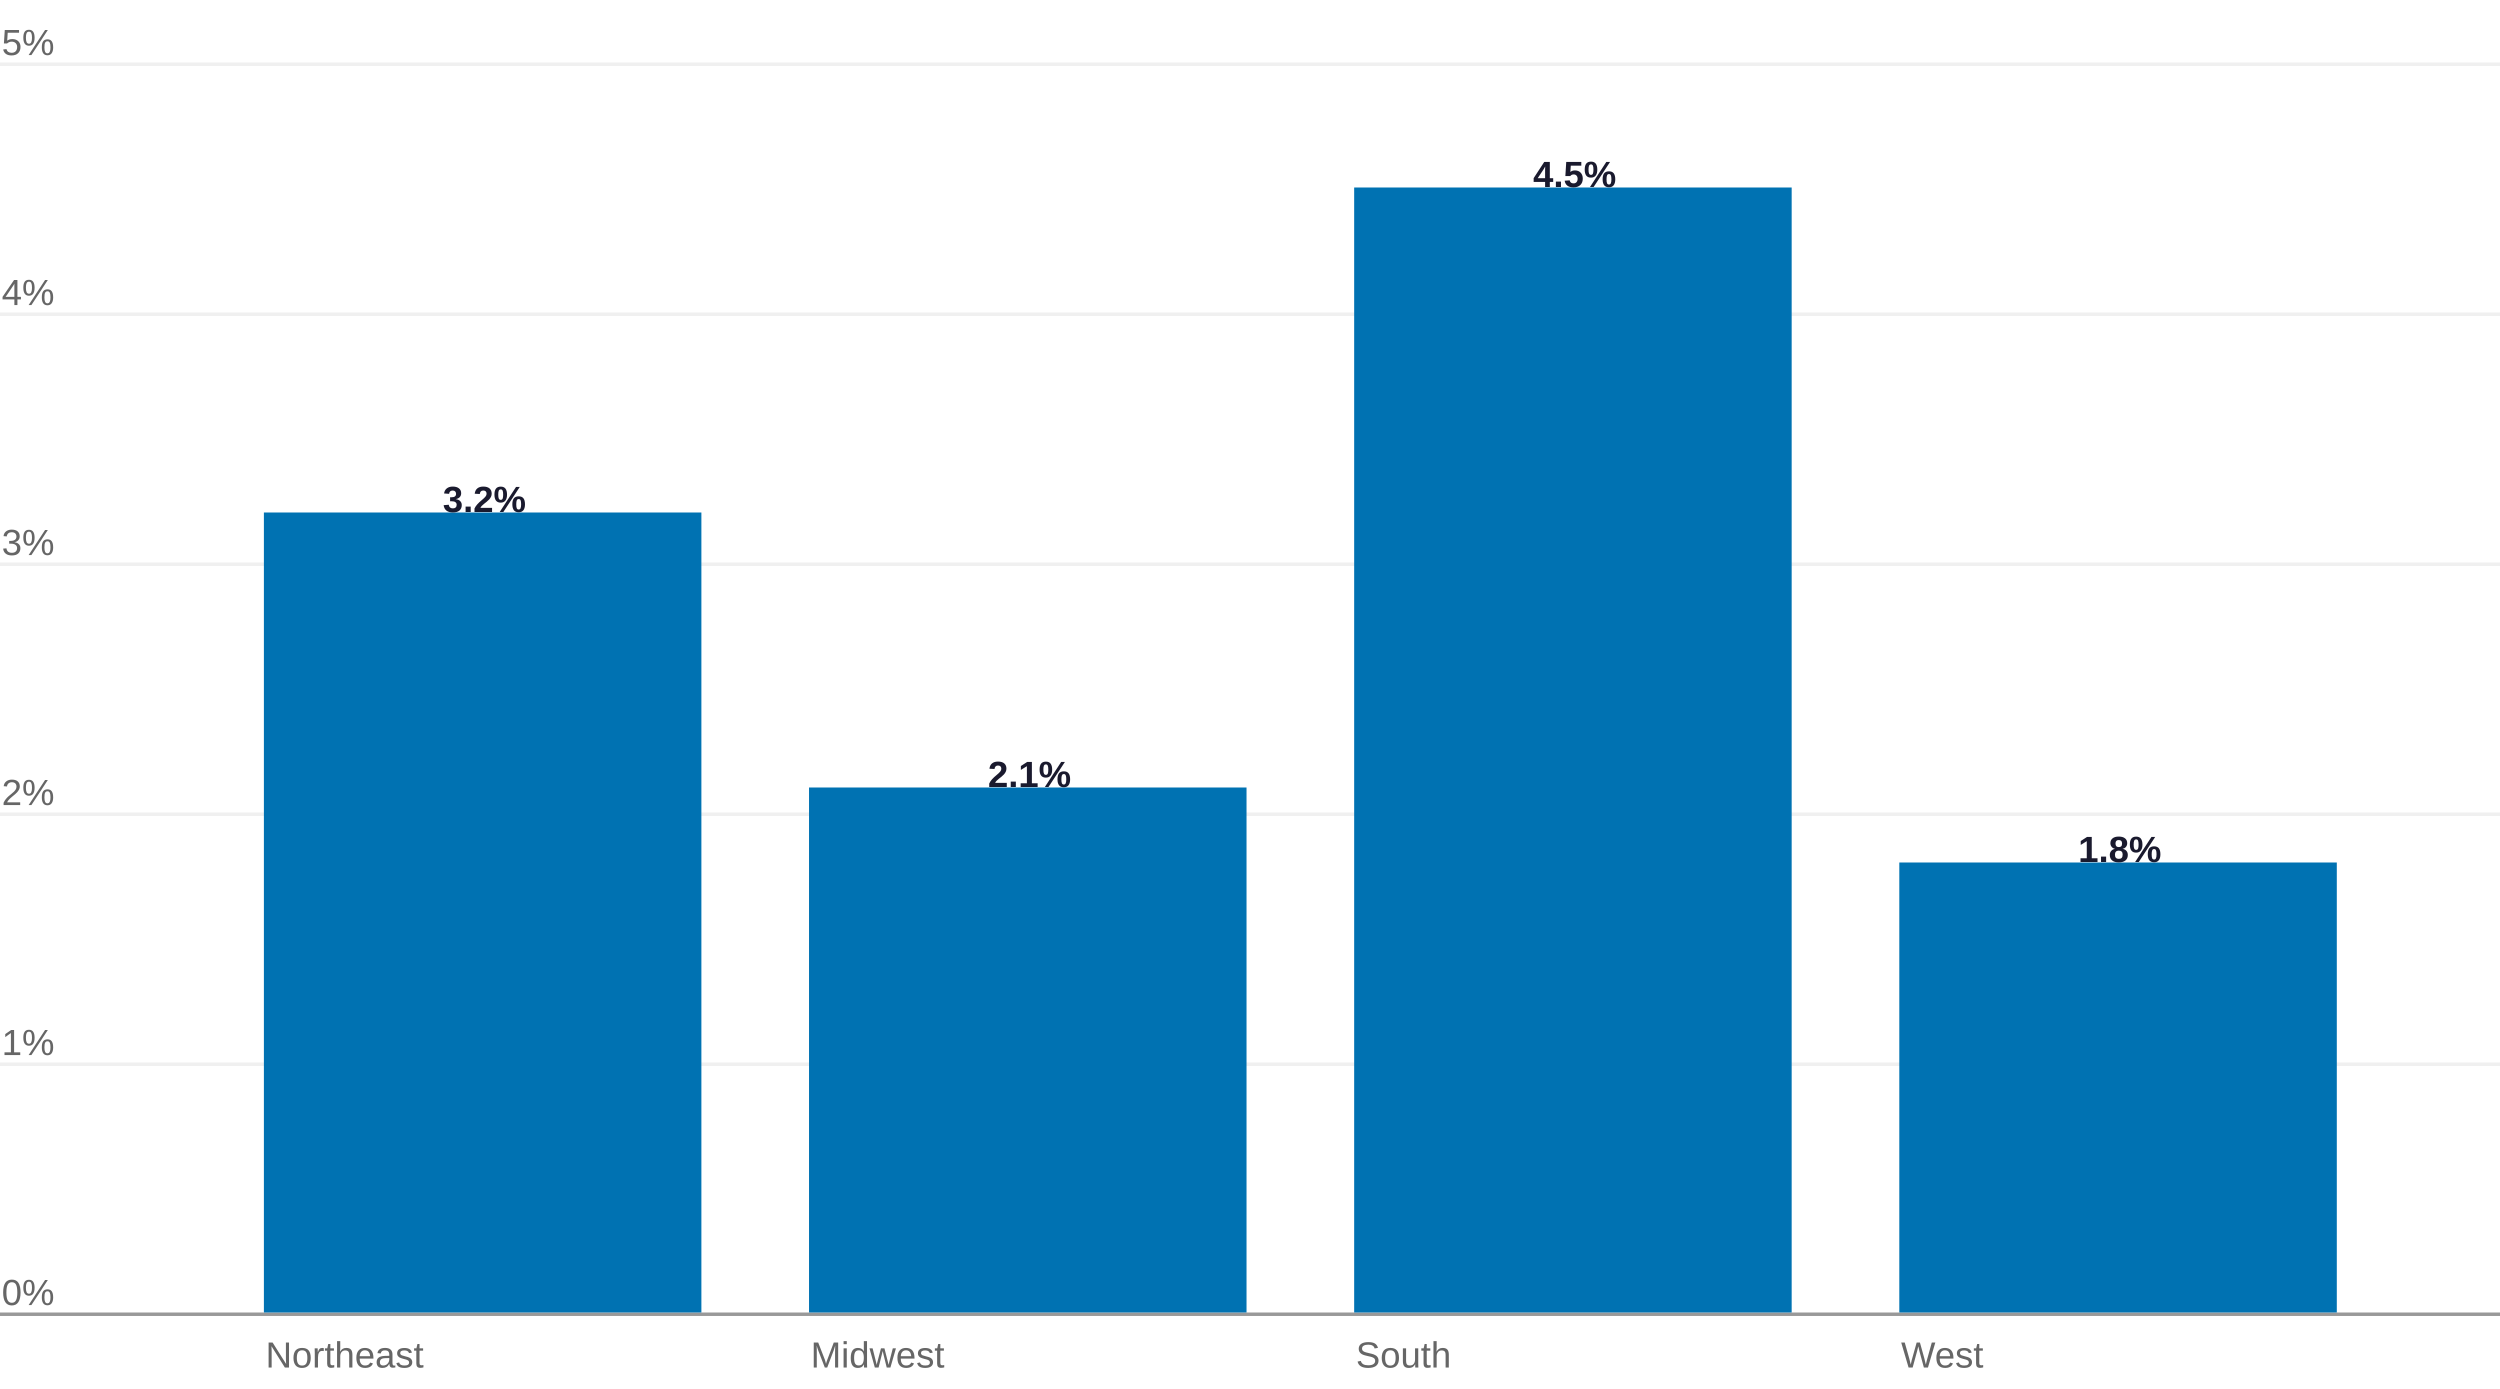
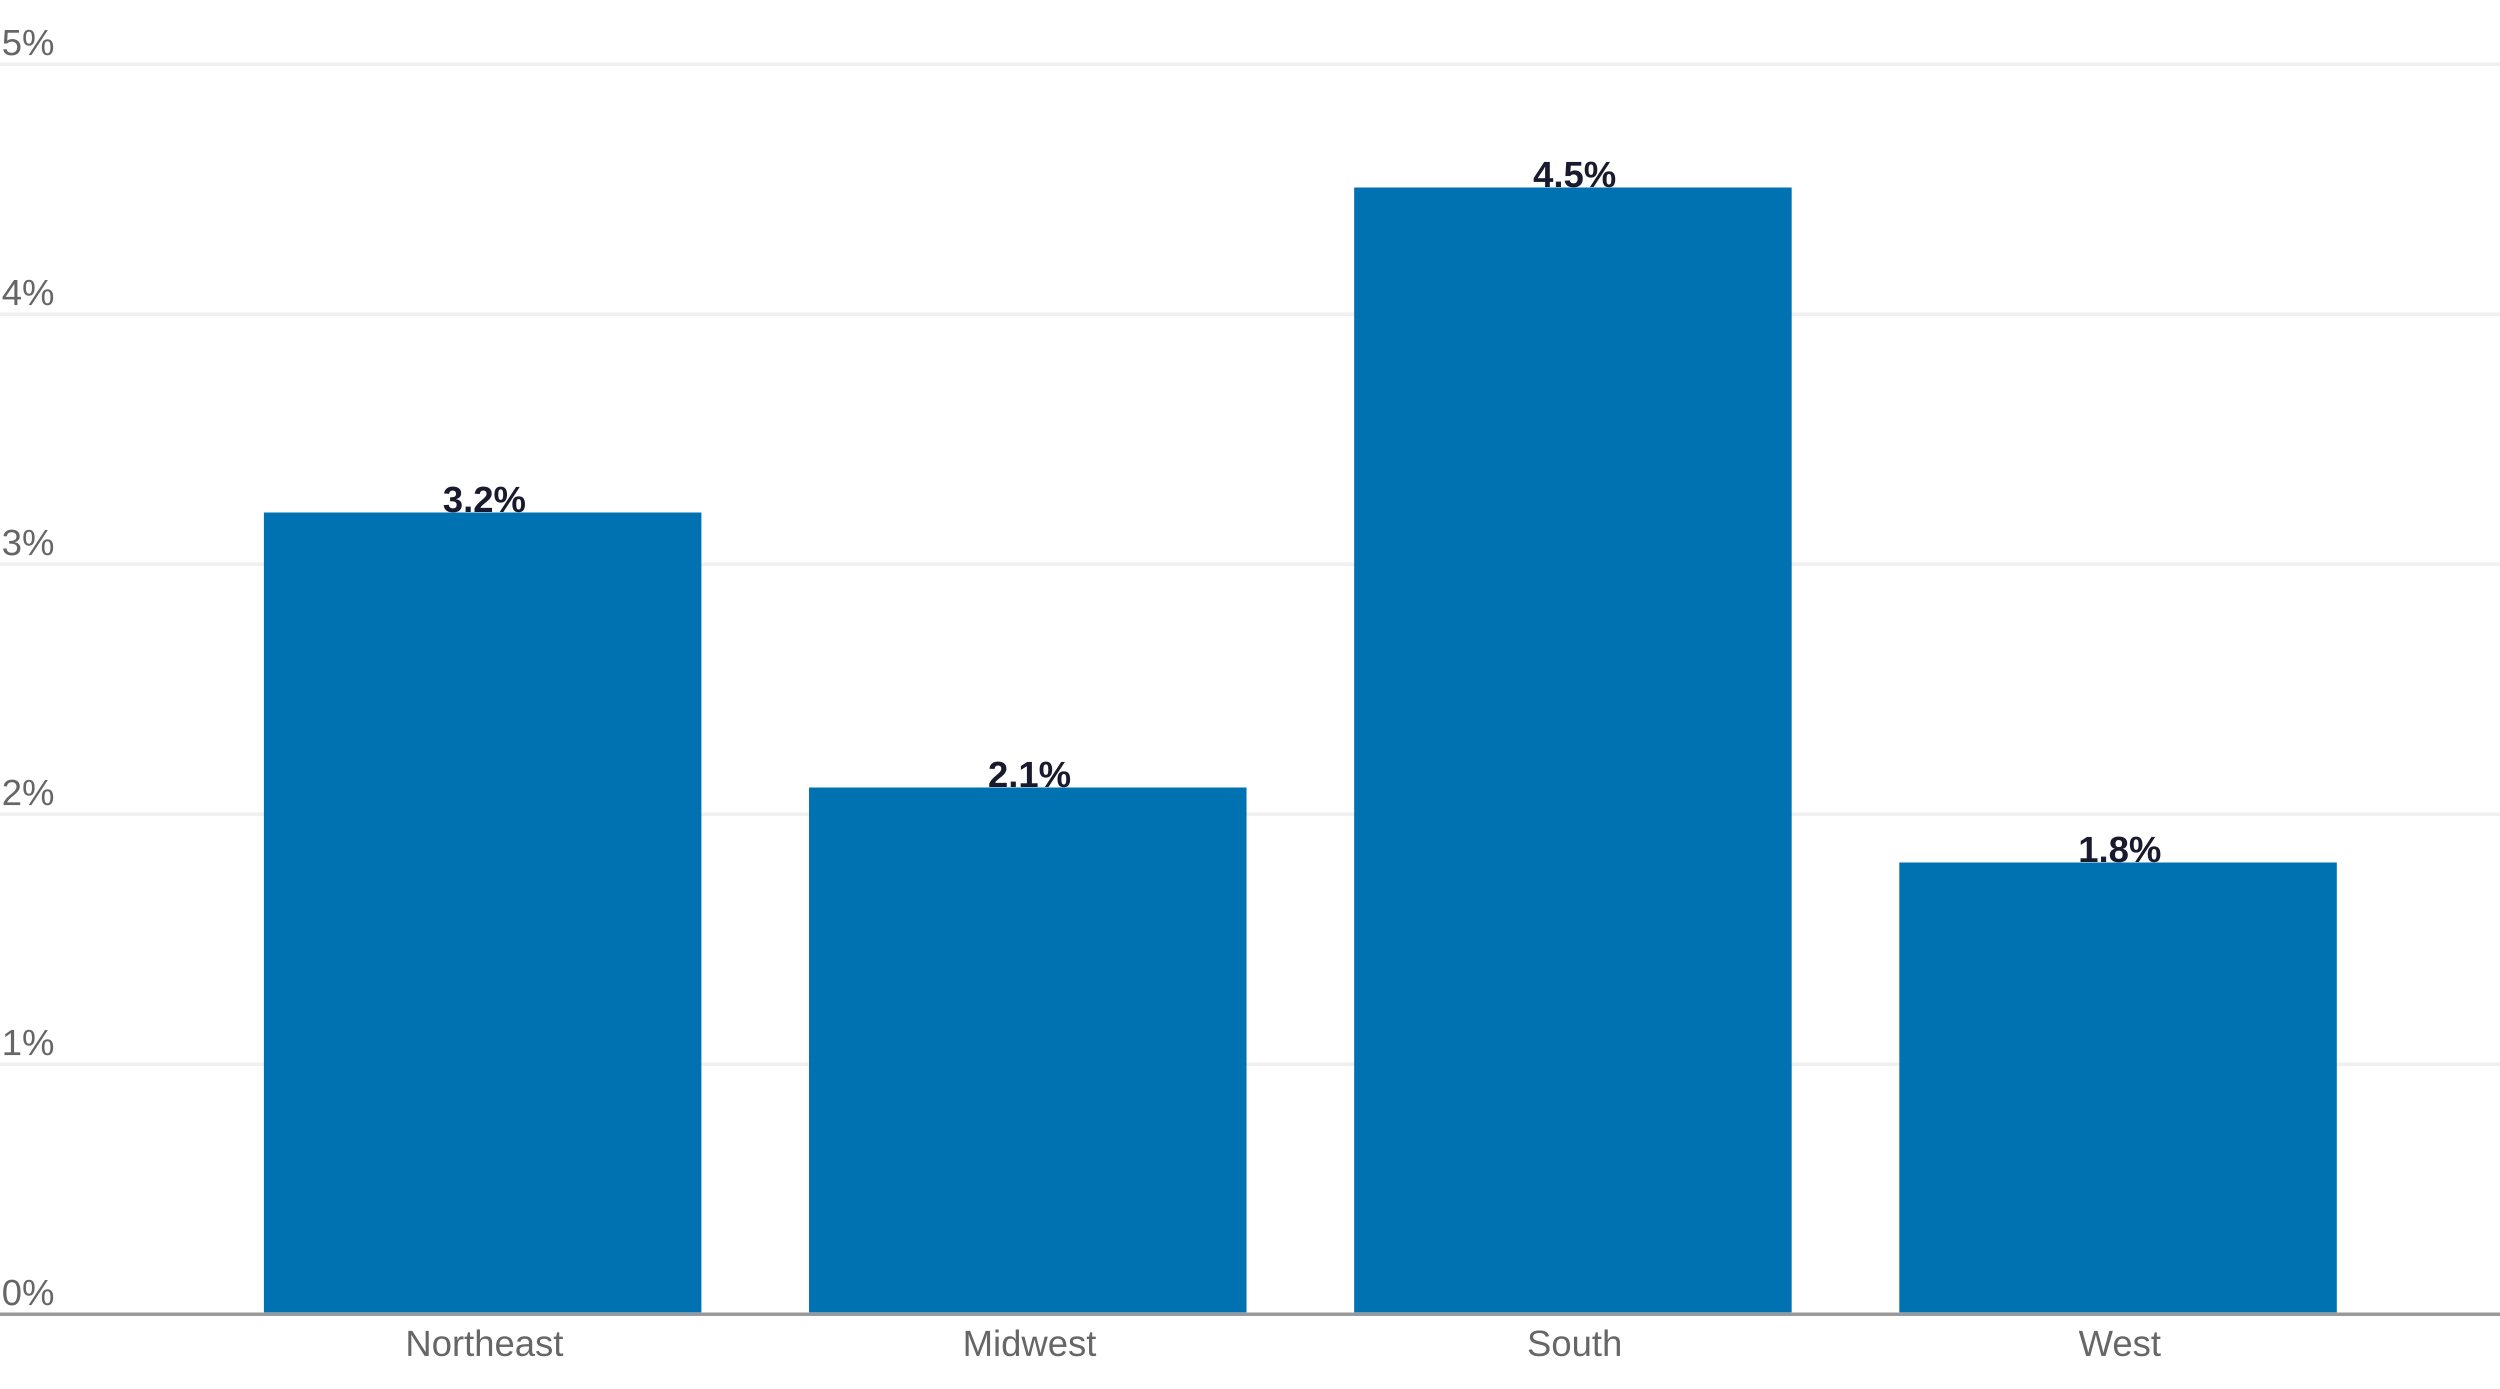
<svg class="tblchart" fill="currentColor" font-family="system-ui, sans-serif" font-size="10" text-anchor="middle" width="720" height="400" viewBox="0 0 720 400" style="background: transparent; color: rgb(74, 74, 74); font-family: Figtree, &quot;Source Sans 3&quot;, system-ui, -apple-system, &quot;Segoe UI&quot;, Arial, sans-serif; font-size: 10.5px; overflow: visible;" data-margin-left="44" data-margin-right="16" data-margin-top="18" data-margin-bottom="22">
  <style>:where(.tblchart) {
  --plot-background: white;
  display: block;
  height: auto;
  height: intrinsic;
  max-width: 100%;
}
:where(.tblchart text),
:where(.tblchart tspan) {
  white-space: pre;
}</style>
  <g aria-label="rule" stroke="#F0F0F0" transform="translate(0,0.5)">
    <line x1="0" x2="720" y1="306" y2="306" />
    <line x1="0" x2="720" y1="234" y2="234" />
    <line x1="0" x2="720" y1="162" y2="162" />
    <line x1="0" x2="720" y1="90" y2="90" />
    <line x1="0" x2="720" y1="18" y2="18" />
  </g>
  <g aria-label="text" class="tbl-y-tick-label" fill="#666666" text-anchor="start" font-size="10.5" font-weight="500" transform="translate(-43.5,-5.5)">
    <text y="0.32em" transform="translate(44,378)">0%</text>
    <text y="0.32em" transform="translate(44,306)">1%</text>
    <text y="0.32em" transform="translate(44,234)">2%</text>
    <text y="0.32em" transform="translate(44,162)">3%</text>
    <text y="0.32em" transform="translate(44,90)">4%</text>
    <text y="0.32em" transform="translate(44,18)">5%</text>
  </g>
-   <g aria-label="text" fill="#666666" text-anchor="start" font-size="10.5" font-weight="500" transform="translate(0.5,12.5)">
-     <text y="0.32em" transform="translate(76,378)">Northeast</text>
-     <text y="0.32em" transform="translate(233,378)">Midwest</text>
-     <text y="0.32em" transform="translate(390,378)">South</text>
-     <text y="0.32em" transform="translate(547,378)">West</text>
+   <g aria-label="text" fill="#666666" font-size="10.5" font-weight="500" transform="translate(63.5,12.5)">
+     <text transform="translate(76,378)">Northeast</text>
+     <text transform="translate(233,378)">Midwest</text>
+     <text transform="translate(390,378)">South</text>
+     <text transform="translate(547,378)">West</text>
  </g>
  <g aria-label="rule" stroke="#999999" transform="translate(0,0.5)">
    <line x1="0" x2="720" y1="378" y2="378" />
  </g>
  <g aria-label="bar" fill="#0072B2">
    <rect x="76" width="126" y="147.6" height="230.4" data-series="Effect" />
    <rect x="233" width="126" y="226.8" height="151.2" data-series="Effect" />
    <rect x="390" width="126" y="54" height="324" data-series="Effect" />
    <rect x="547" width="126" y="248.4" height="129.6" data-series="Effect" />
  </g>
  <g aria-label="text" fill="#1A1A2E" font-size="10.5" font-weight="600" transform="translate(63.5,-3.5)">
    <text y="0.32em" transform="translate(76,147.6)">3.2%</text>
    <text y="0.32em" transform="translate(233,226.8)">2.1%</text>
    <text y="0.32em" transform="translate(390,54)">4.5%</text>
    <text y="0.32em" transform="translate(547,248.4)">1.8%</text>
  </g>
</svg>
